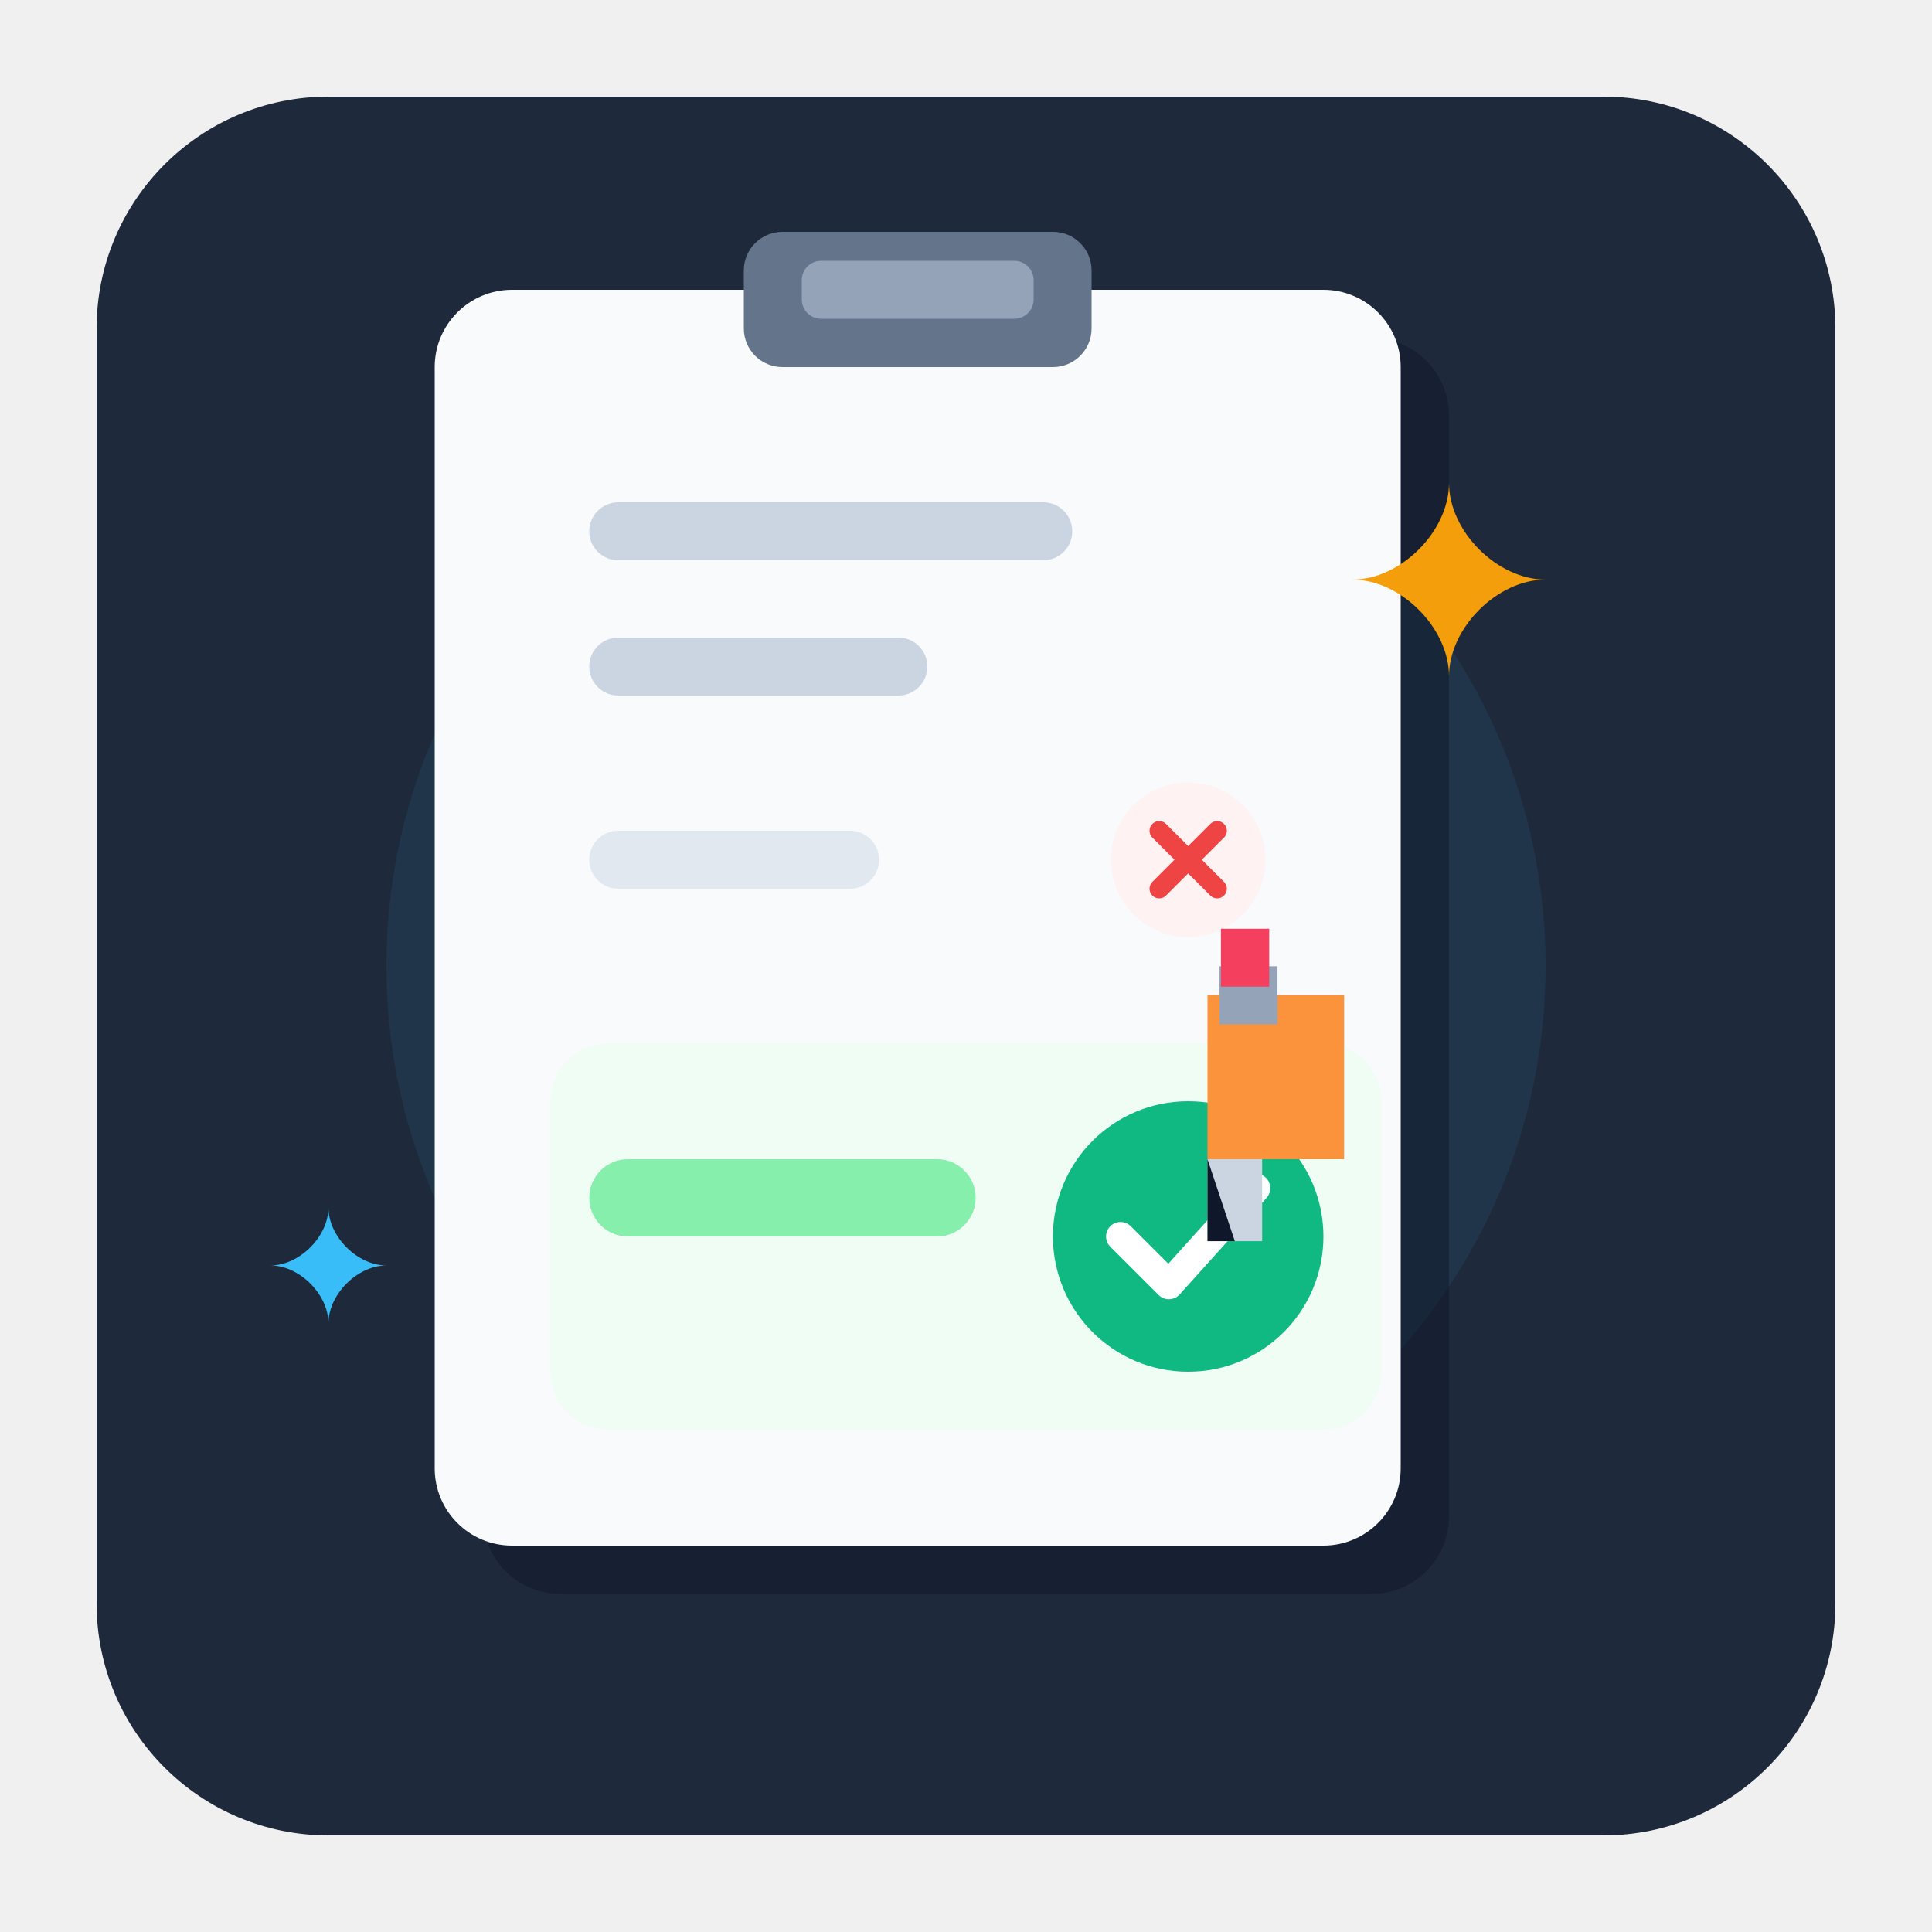
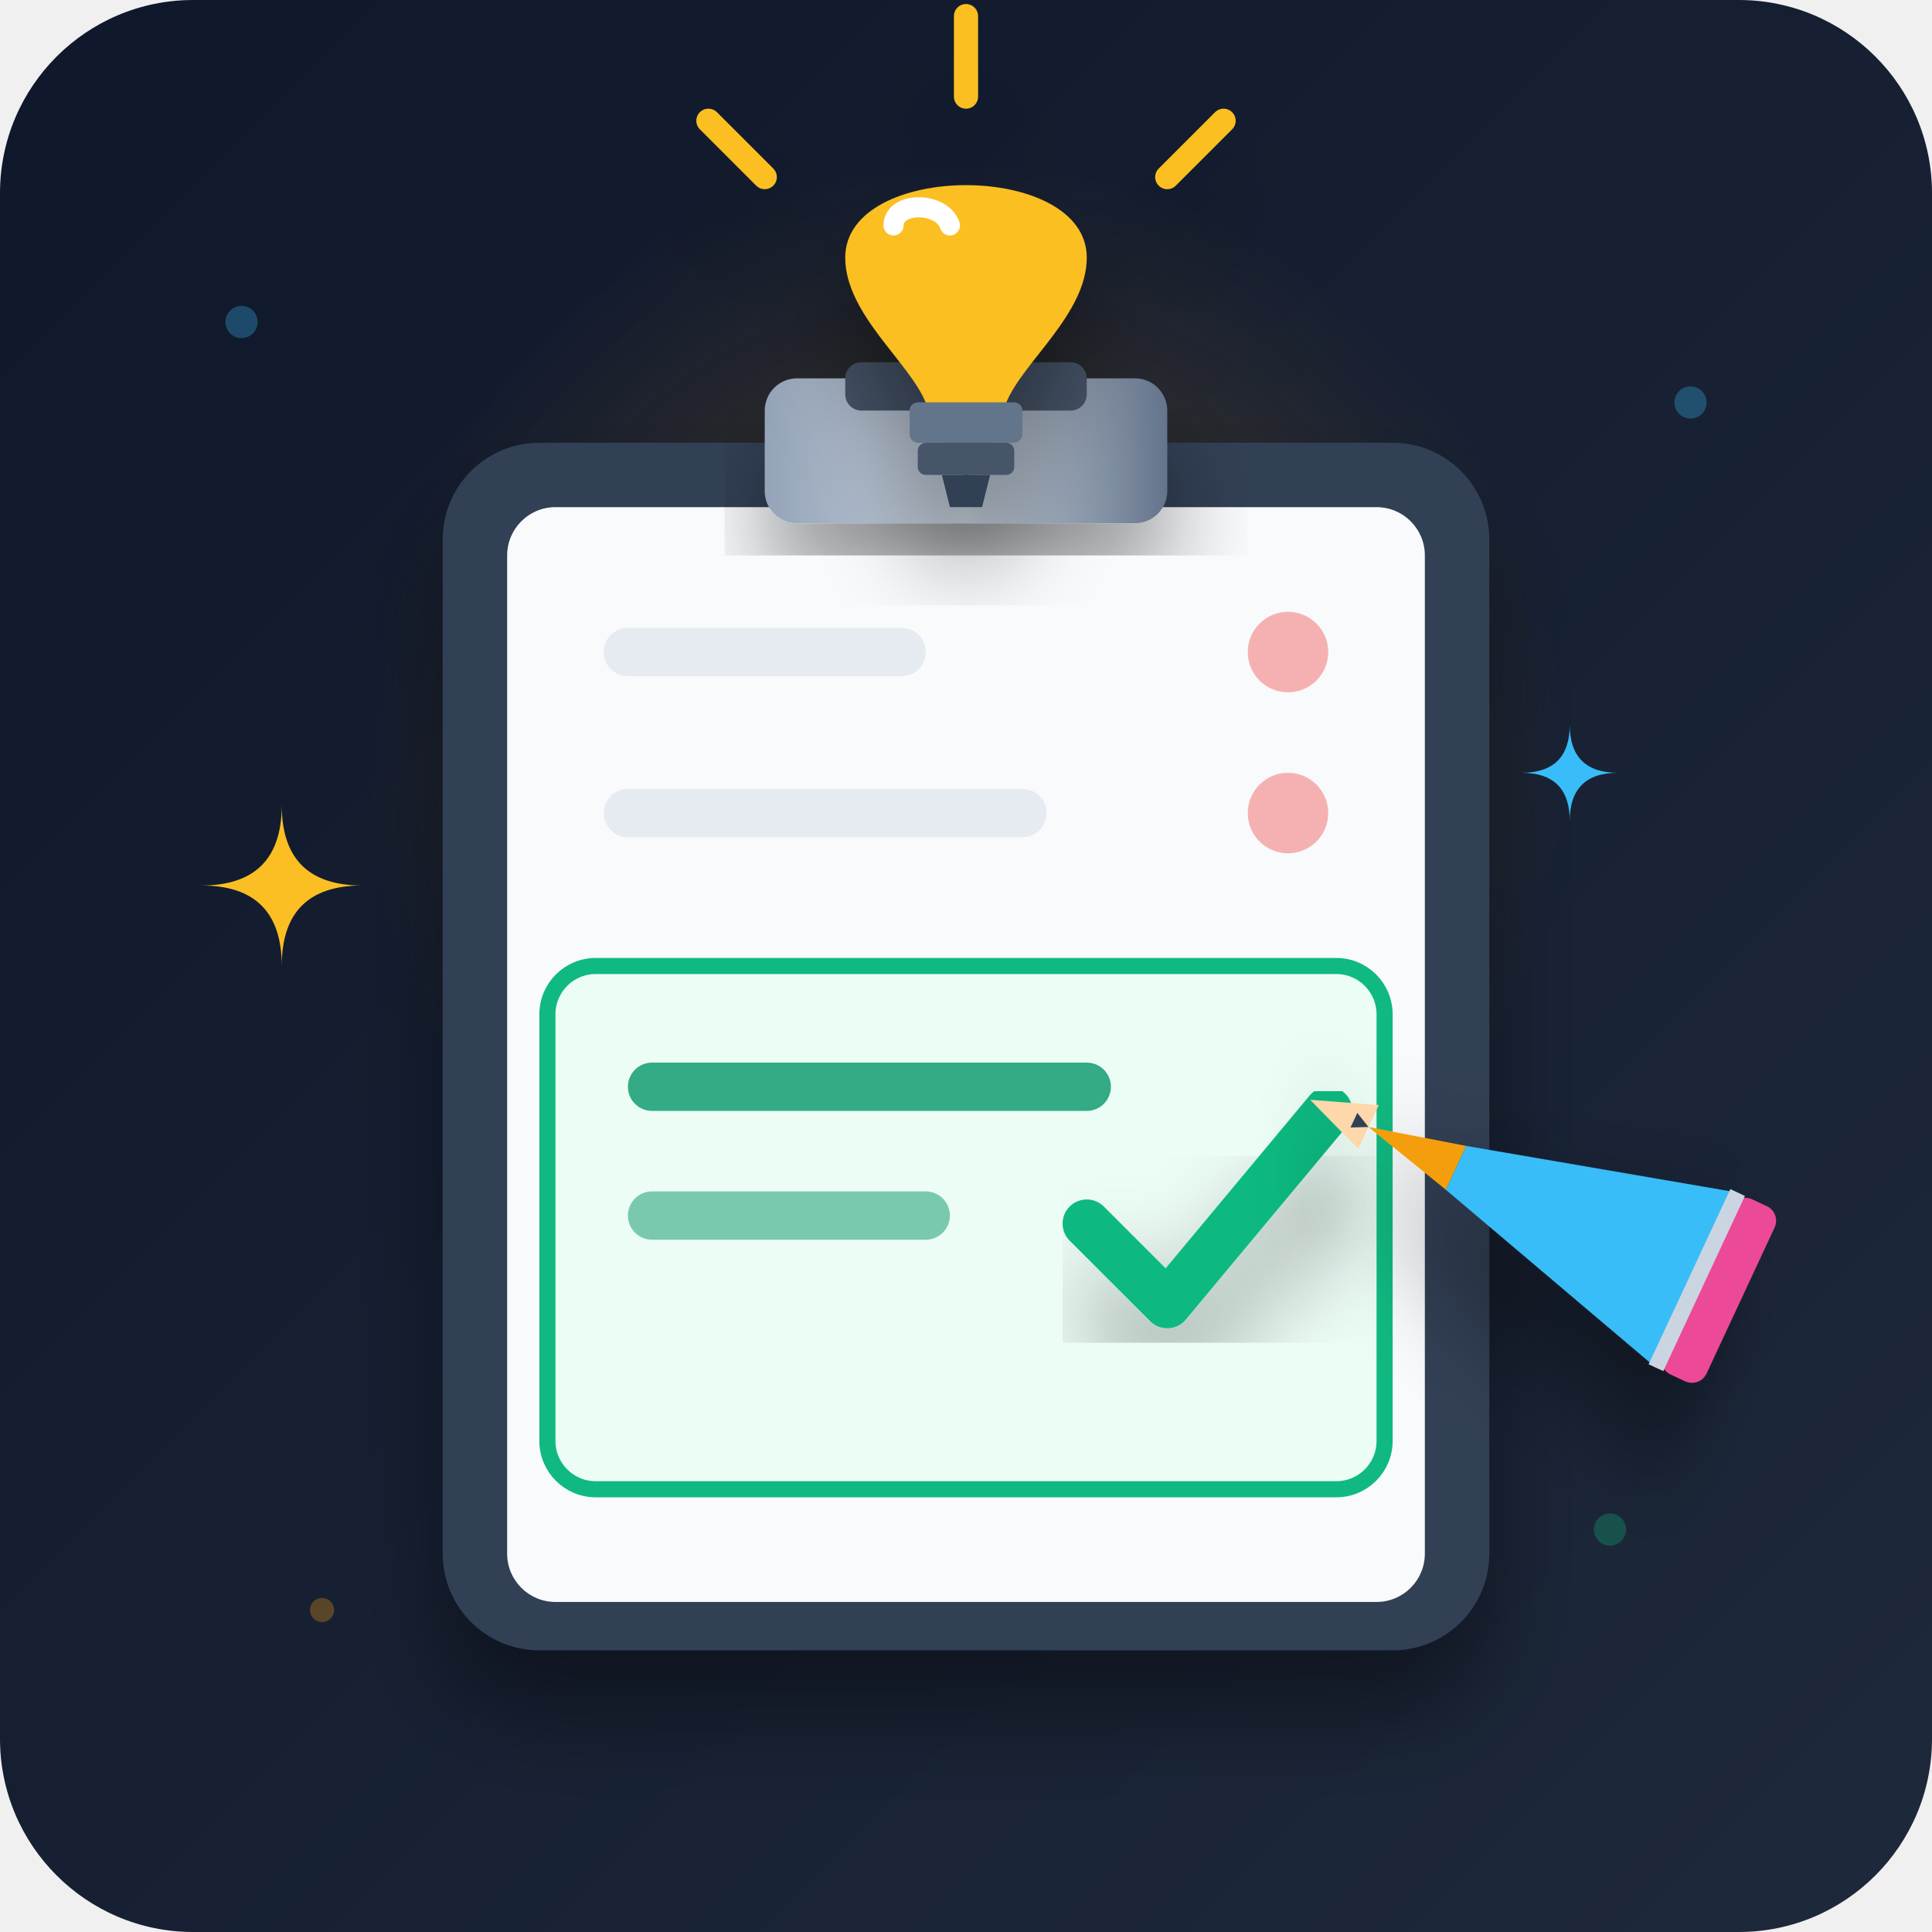
- <svg xmlns="http://www.w3.org/2000/svg" viewBox="0 0 200 200">
-   <rect x="10" y="10" width="180" height="180" rx="24" fill="#1e293b" />
-   <circle cx="100" cy="100" r="60" fill="#38bdf8" opacity="0.08" />
-   <g transform="translate(45, 30)">
-     <rect x="5" y="5" width="100" height="130" rx="8" fill="#0f172a" opacity="0.5" />
-     <rect x="0" y="0" width="100" height="130" rx="8" fill="#f8fafc" />
-     <rect x="32" y="-6" width="36" height="14" rx="4" fill="#64748b" />
-     <rect x="38" y="-3" width="24" height="6" rx="2" fill="#94a3b8" />
-     <rect x="16" y="22" width="50" height="6" rx="3" fill="#cbd5e1" />
-     <rect x="16" y="36" width="35" height="6" rx="3" fill="#cbd5e1" />
-     <rect x="16" y="56" width="30" height="6" rx="3" fill="#e2e8f0" />
-     <circle cx="78" cy="59" r="8" fill="#fef2f2" />
-     <path d="M75 56 L81 62 M81 56 L75 62" stroke="#ef4444" stroke-width="2" stroke-linecap="round" />
-     <rect x="12" y="78" width="86" height="40" rx="6" fill="#f0fdf4" />
-     <rect x="16" y="90" width="40" height="8" rx="4" fill="#86efac" />
-     <circle cx="78" cy="98" r="14" fill="#10b981" />
-     <path d="M71 98 L76 103 L85 93" fill="none" stroke="#ffffff" stroke-width="3" stroke-linecap="round" stroke-linejoin="round" />
+ <svg xmlns="http://www.w3.org/2000/svg" width="240" height="240" viewBox="0 0 240 240">
+   <defs>
+     <linearGradient id="bgGrad" x1="0%" y1="0%" x2="100%" y2="100%">
+       <stop offset="0%" stop-color="#0f172a" />
+       <stop offset="100%" stop-color="#1e293b" />
+     </linearGradient>
+     <radialGradient id="bulbGlow" cx="50%" cy="50%" r="50%">
+       <stop offset="0%" stop-color="#f59e0b" stop-opacity="0.6" />
+       <stop offset="60%" stop-color="#f59e0b" stop-opacity="0.1" />
+       <stop offset="100%" stop-color="#f59e0b" stop-opacity="0" />
+     </radialGradient>
+     <linearGradient id="metalGrad" x1="0%" y1="0%" x2="100%" y2="0%">
+       <stop offset="0%" stop-color="#94a3b8" />
+       <stop offset="50%" stop-color="#cbd5e1" />
+       <stop offset="100%" stop-color="#64748b" />
+     </linearGradient>
+     <filter id="shadow" x="-10%" y="-10%" width="130%" height="130%">
+       <feDropShadow dx="0" dy="8" stdDeviation="6" flood-color="#000000" flood-opacity="0.4" />
+     </filter>
+     <filter id="glow" x="-20%" y="-20%" width="140%" height="140%">
+       <feGaussianBlur stdDeviation="8" result="blur" />
+       <feComposite in="SourceGraphic" in2="blur" operator="over" />
+     </filter>
+   </defs>
+   <rect width="240" height="240" rx="24" fill="url(#bgGrad)" />
+   <g opacity="0.3">
+     <circle cx="30" cy="40" r="2" fill="#38bdf8" />
+     <circle cx="210" cy="50" r="2" fill="#38bdf8" />
+     <circle cx="40" cy="200" r="1.5" fill="#f59e0b" />
+     <circle cx="200" cy="190" r="2" fill="#10b981" />
  </g>
-   <g transform="translate(140, 50)">
-     <path d="M0 10 C5 10 10 5 10 0 C10 5 15 10 20 10 C15 10 10 15 10 20 C10 15 5 10 0 10 Z" fill="#f59e0b" />
+   <circle cx="120" cy="95" r="75" fill="url(#bulbGlow)" />
+   <g filter="url(#shadow)">
+     <rect x="55" y="55" width="130" height="150" rx="12" fill="#334155" />
+     <rect x="63" y="63" width="114" height="136" rx="6" fill="#f8fafc" />
  </g>
-   <g transform="translate(28, 125) scale(0.6)">
-     <path d="M0 10 C5 10 10 5 10 0 C10 5 15 10 20 10 C15 10 10 15 10 20 C10 15 5 10 0 10 Z" fill="#38bdf8" />
+   <g opacity="0.4">
+     <rect x="75" y="78" width="40" height="6" rx="3" fill="#cbd5e1" />
+     <circle cx="160" cy="81" r="5" fill="#ef4444" />
+     <rect x="75" y="98" width="55" height="6" rx="3" fill="#cbd5e1" />
+     <circle cx="160" cy="101" r="5" fill="#ef4444" />
  </g>
-   <g transform="translate(125, 120) rotate(-45)">
-     <path d="M0 0 L12 -12 L22 -2 L10 10 Z" fill="#fb923c" />
-     <path d="M0 0 L-6 6 L-2 10 L4 4 Z" fill="#cbd5e1" />
-     <path d="M0 0 L-6 6 L-4 8 Z" fill="#0f172a" />
-     <rect x="12" y="-12" width="6" height="6" transform="rotate(45 15 -9)" fill="#94a3b8" />
-     <rect x="15" y="-15" width="5" height="6" transform="rotate(45 17.5 -12)" fill="#f43f5e" />
+   <g>
+     <rect x="68" y="120" width="104" height="65" rx="6" fill="#ecfdf5" stroke="#10b981" stroke-width="2" />
+     <rect x="78" y="132" width="60" height="6" rx="3" fill="#059669" opacity="0.8" />
+     <rect x="78" y="148" width="40" height="6" rx="3" fill="#059669" opacity="0.5" />
+     <path d="M 135 152 L 145 162 L 165 138" fill="none" stroke="#10b981" stroke-width="6" stroke-linecap="round" stroke-linejoin="round" filter="url(#shadow)" />
+   </g>
+   <g filter="url(#shadow)">
+     <rect x="95" y="47" width="50" height="18" rx="4" fill="url(#metalGrad)" />
+     <rect x="105" y="45" width="30" height="6" rx="2" fill="#475569" />
+     <circle cx="120" cy="56" r="3" fill="#1e293b" />
+   </g>
+   <g filter="url(#shadow)">
+     <path d="M 120 12 L 120 2" stroke="#fbbf24" stroke-width="3" stroke-linecap="round" />
+     <path d="M 95 22 L 88 15" stroke="#fbbf24" stroke-width="3" stroke-linecap="round" />
+     <path d="M 145 22 L 152 15" stroke="#fbbf24" stroke-width="3" stroke-linecap="round" />
+     <path d="M 105 32 C 105 20, 135 20, 135 32 C 135 39, 127 45, 125 50 L 115 50 C 113 45, 105 39, 105 32 Z" fill="#fbbf24" />
+     <path d="M 111 28 C 111 25, 117 25, 118 28" fill="none" stroke="#fff" stroke-width="2.5" stroke-linecap="round" />
+     <rect x="113" y="50" width="14" height="5" rx="1" fill="#64748b" />
+     <rect x="114" y="55" width="12" height="4" rx="1" fill="#475569" />
+     <path d="M 117 59 L 123 59 L 122 63 L 118 63 Z" fill="#334155" />
+   </g>
+   <g transform="translate(170, 140) rotate(25)" filter="url(#shadow)">
+     <polygon points="0,0 12,-3 12,3" fill="#f59e0b" />
+     <polygon points="12,-3 45,-12 45,12 12,3" fill="#38bdf8" />
+     <polygon points="-8,0 0,-3 0,3" fill="#fed7aa" />
+     <polygon points="-2,-1 0,0 -2,1" fill="#334155" />
+     <rect x="45" y="-12" width="6" height="24" rx="2" fill="#ec4899" />
+     <rect x="44" y="-12" width="2" height="24" fill="#cbd5e1" />
+   </g>
+   <g fill="#fbbf24">
+     <path d="M 35 100 Q 35 110 25 110 Q 35 110 35 120 Q 35 110 45 110 Q 35 110 35 100" />
+     <path d="M 195 90 Q 195 96 189 96 Q 195 96 195 102 Q 195 96 201 96 Q 195 96 195 90" fill="#38bdf8" />
  </g>
</svg>
